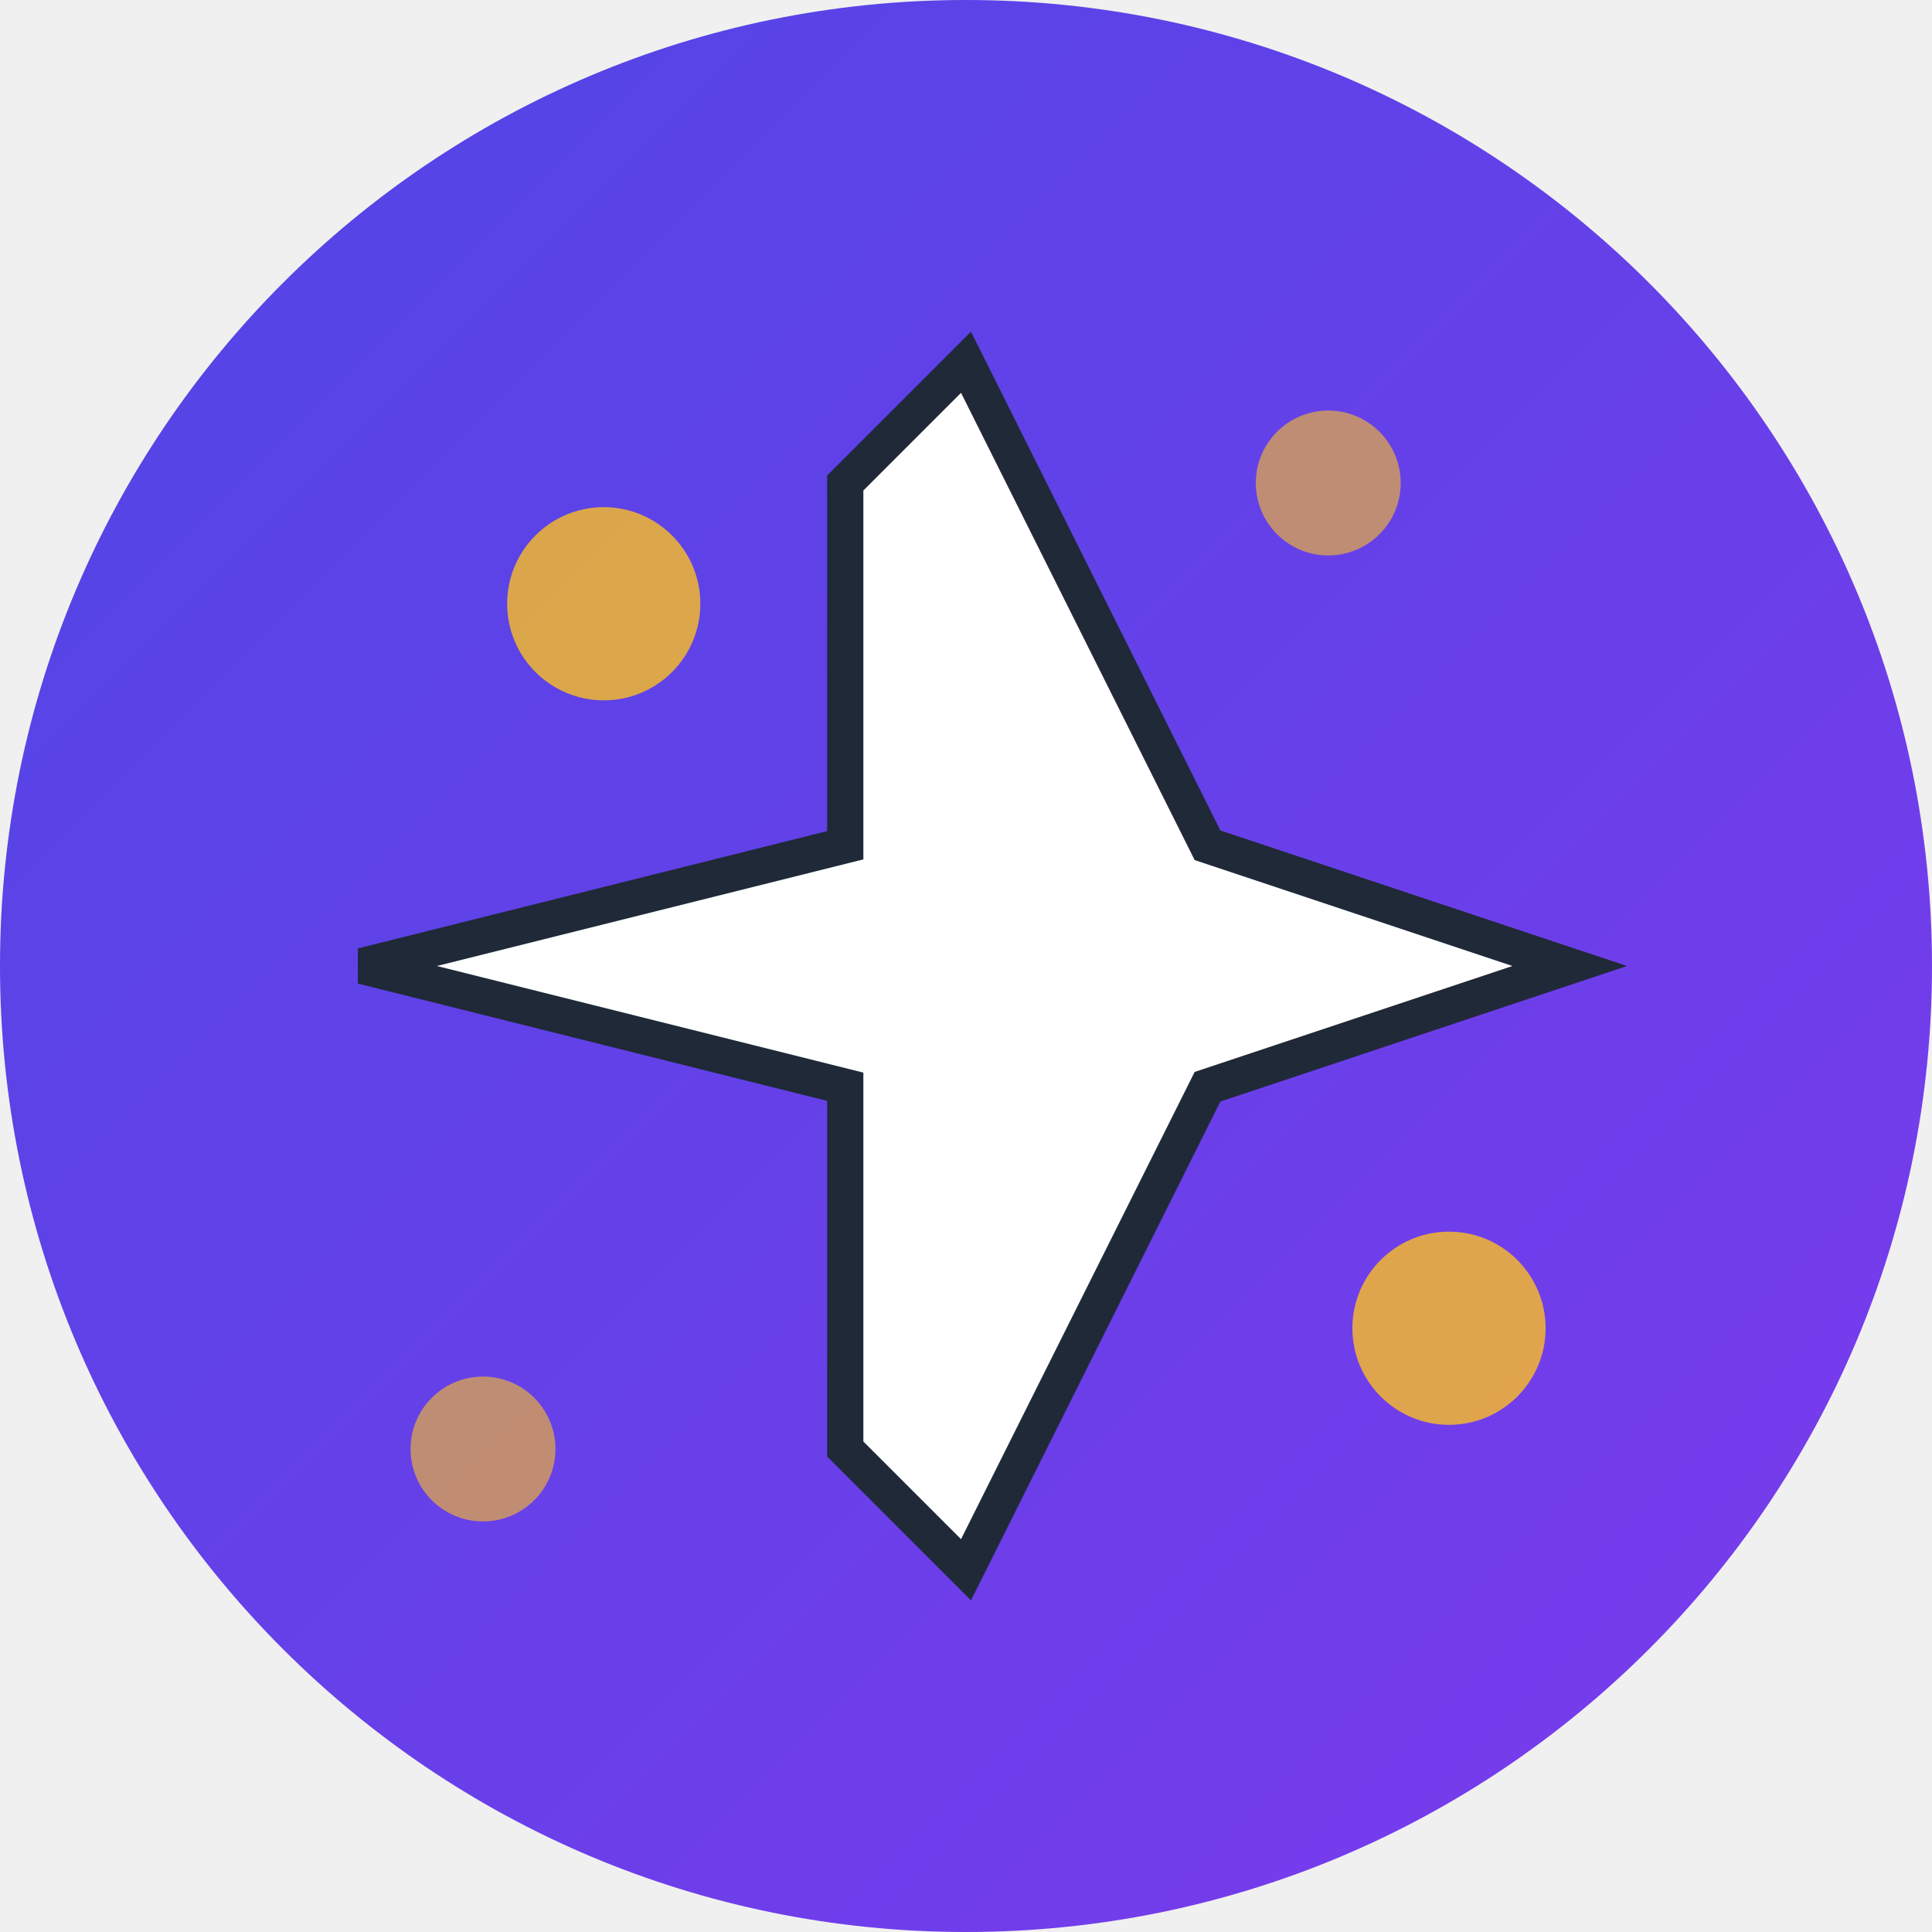
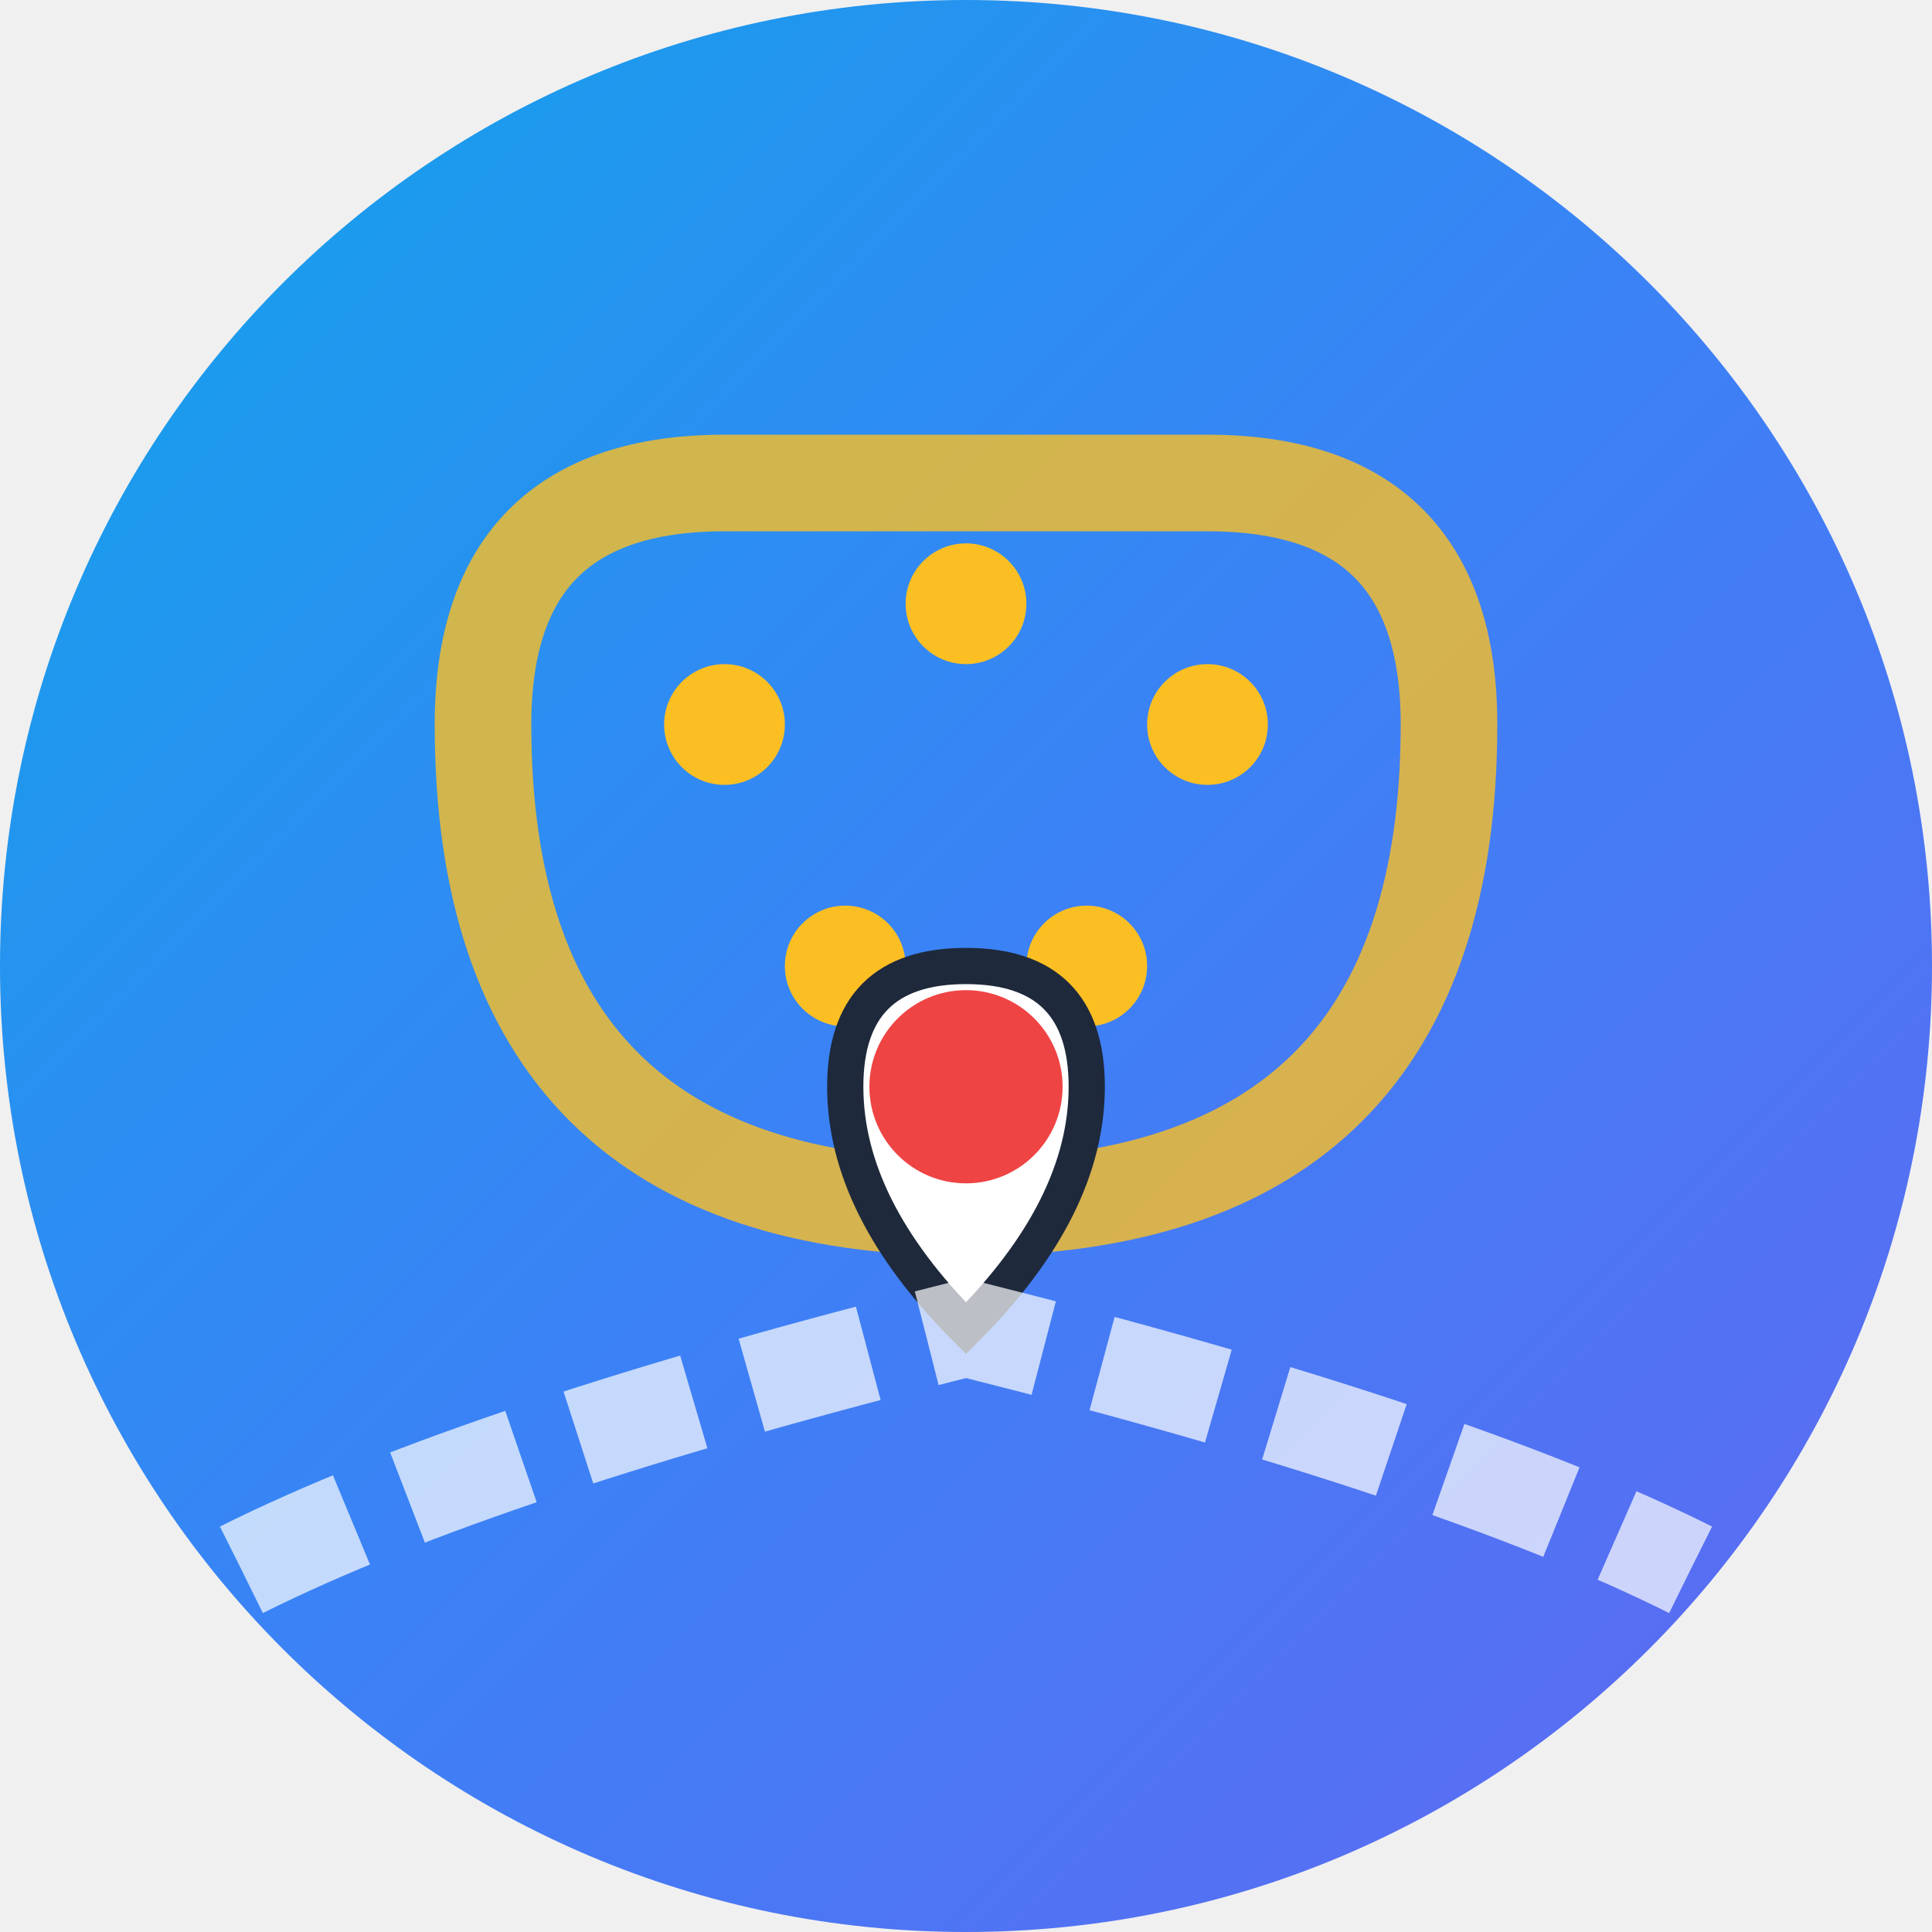
<svg xmlns="http://www.w3.org/2000/svg" viewBox="0 0 16 16" width="16" height="16">
  <defs>
    <linearGradient id="bg16" x1="0%" y1="0%" x2="100%" y2="100%">
-       <stop offset="0%" style="stop-color:#4F46E5;stop-opacity:1" />
-       <stop offset="100%" style="stop-color:#7C3AED;stop-opacity:1" />
+       <stop offset="0%" style="stop-color:#0EA5E9;stop-opacity:1" />
+       <stop offset="50%" style="stop-color:#3B82F6;stop-opacity:1" />
+       <stop offset="100%" style="stop-color:#6366F1;stop-opacity:1" />
    </linearGradient>
  </defs>
  <circle cx="8" cy="8" r="8" fill="url(#bg16)" />
-   <circle cx="5" cy="5" r="0.8" fill="#FBBF24" opacity="0.8" />
-   <circle cx="11" cy="4" r="0.6" fill="#FBBF24" opacity="0.6" />
-   <circle cx="12" cy="11" r="0.8" fill="#FBBF24" opacity="0.8" />
-   <circle cx="4" cy="12" r="0.6" fill="#FBBF24" opacity="0.6" />
-   <path d="M8 3 L10 7 L13 8 L10 9 L8 13 L7 12 L7 9 L3 8 L7 7 L7 4 Z" fill="white" stroke="#1F2937" stroke-width="0.3" />
+   <path d="M4 6 Q4 4 6 4 Q8 4 10 4 Q12 4 12 6 Q12 8 11 9 Q10 10 8 10 Q6 10 5 9 Q4 8 4 6 Z" fill="none" stroke="#FBBF24" stroke-width="0.8" opacity="0.8" />
+   <circle cx="6" cy="6" r="0.5" fill="#FBBF24" />
+   <circle cx="8" cy="5" r="0.5" fill="#FBBF24" />
+   <circle cx="10" cy="6" r="0.5" fill="#FBBF24" />
+   <circle cx="7" cy="8" r="0.5" fill="#FBBF24" />
+   <circle cx="9" cy="8" r="0.5" fill="#FBBF24" />
+   <path d="M8 11 Q7 10 7 9 Q7 8 8 8 Q9 8 9 9 Q9 10 8 11 Z" fill="#FFFFFF" stroke="#1E293B" stroke-width="0.3" />
+   <circle cx="8" cy="9" r="0.8" fill="#EF4444" />
+   <path d="M2 13 Q4 12 8 11 Q12 12 14 13" stroke="#FFFFFF" stroke-width="0.8" opacity="0.7" fill="none" stroke-dasharray="1,0.5" />
</svg>
